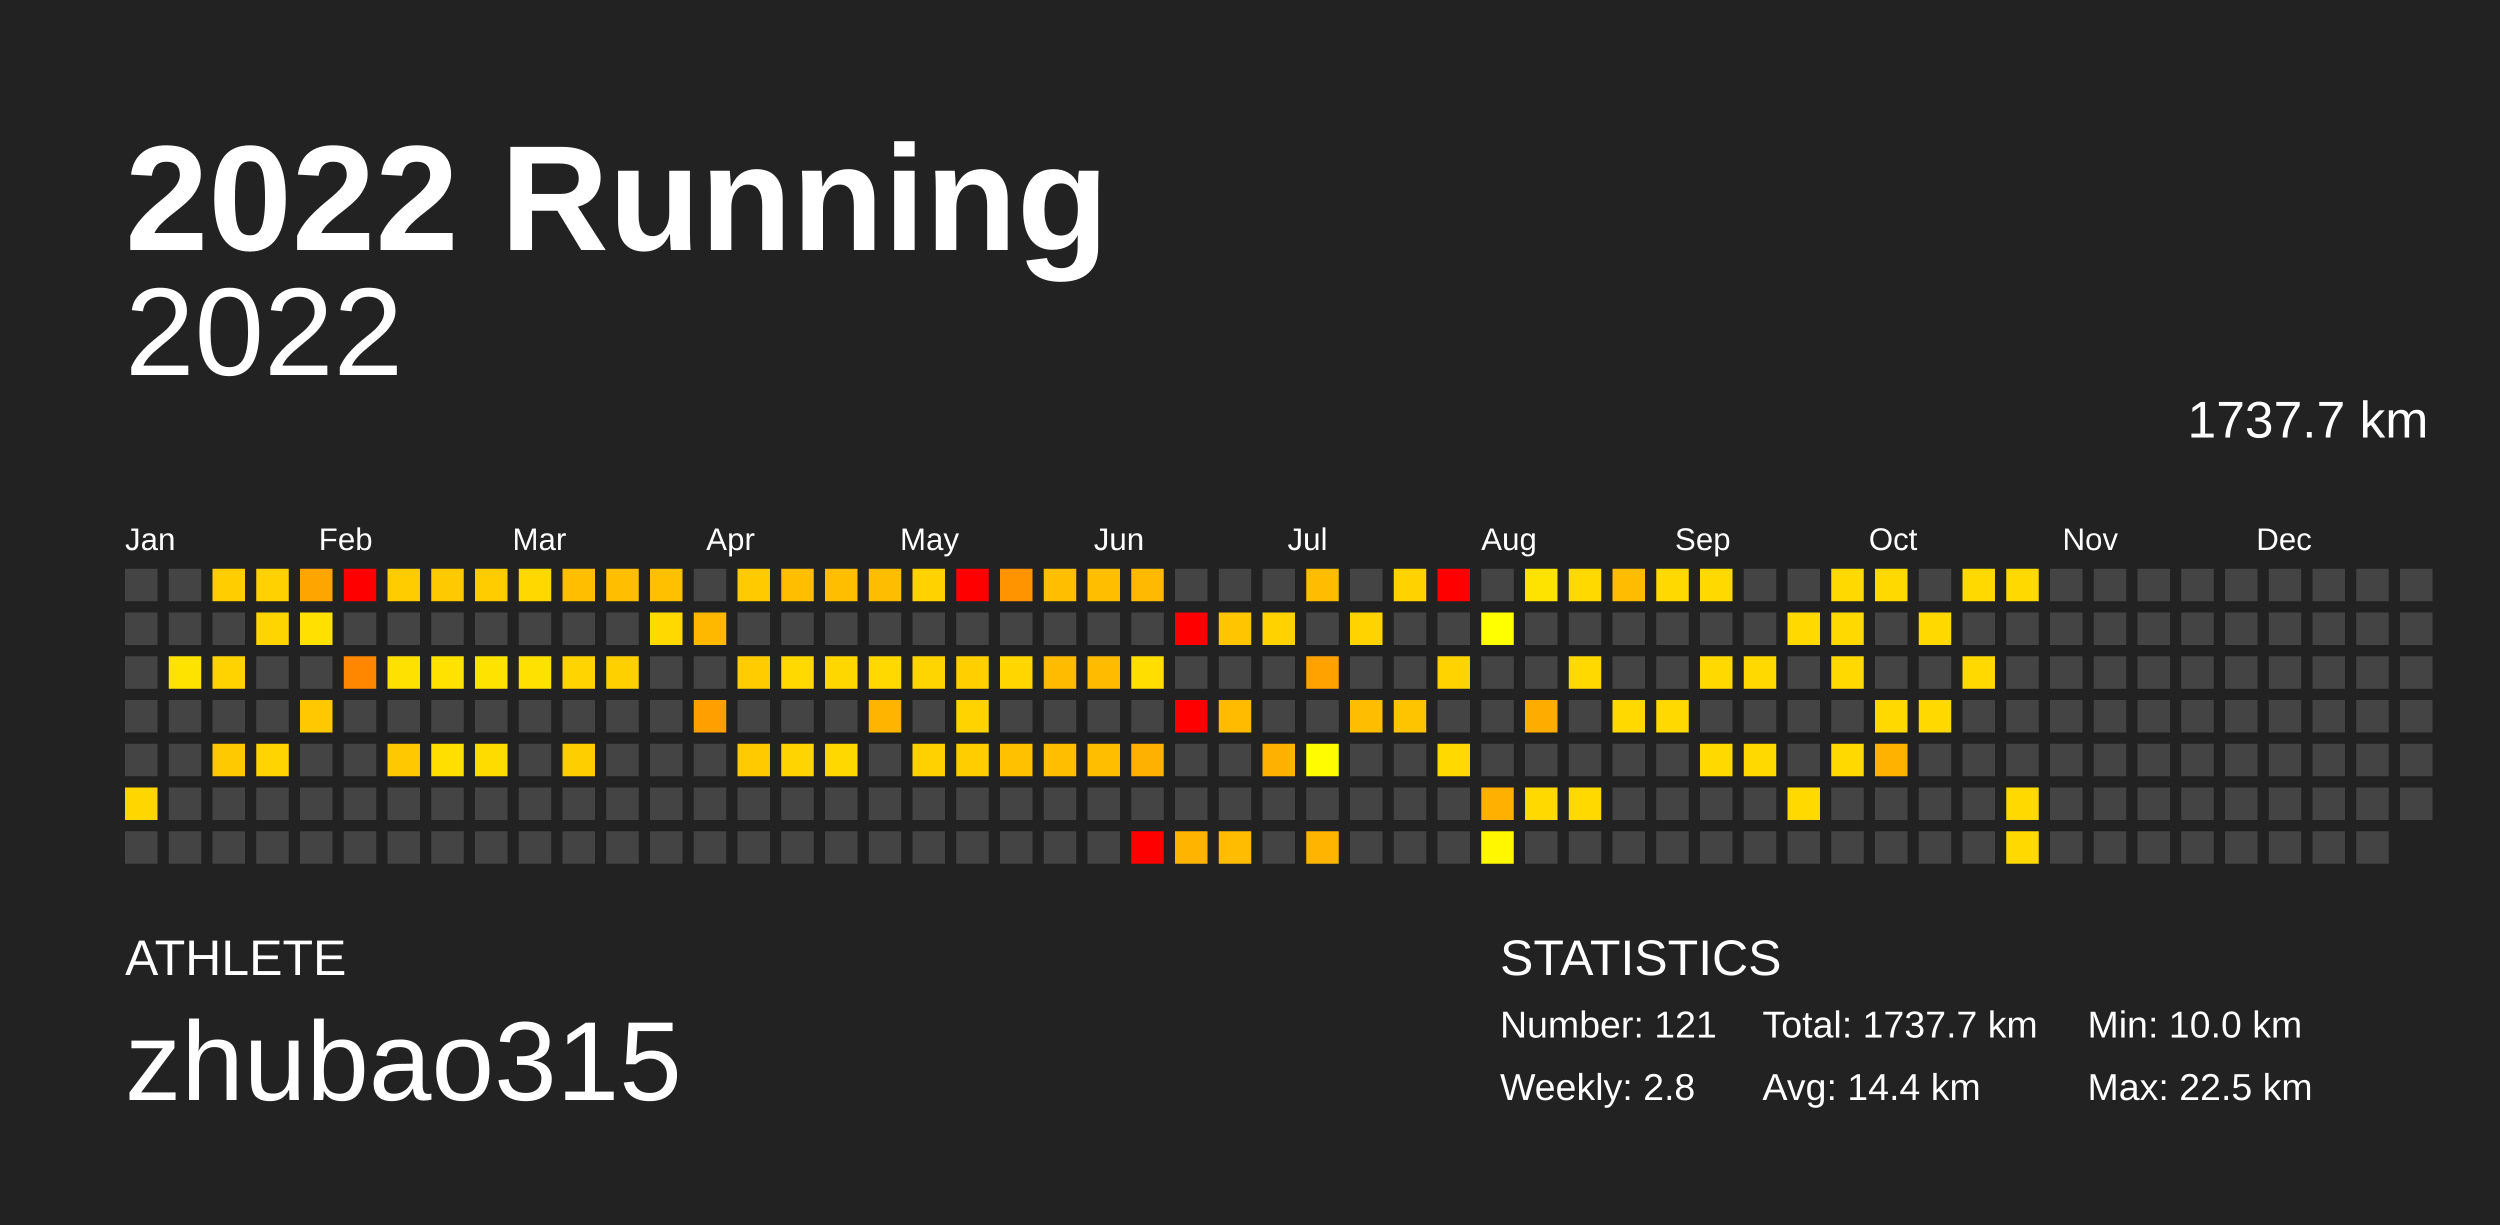
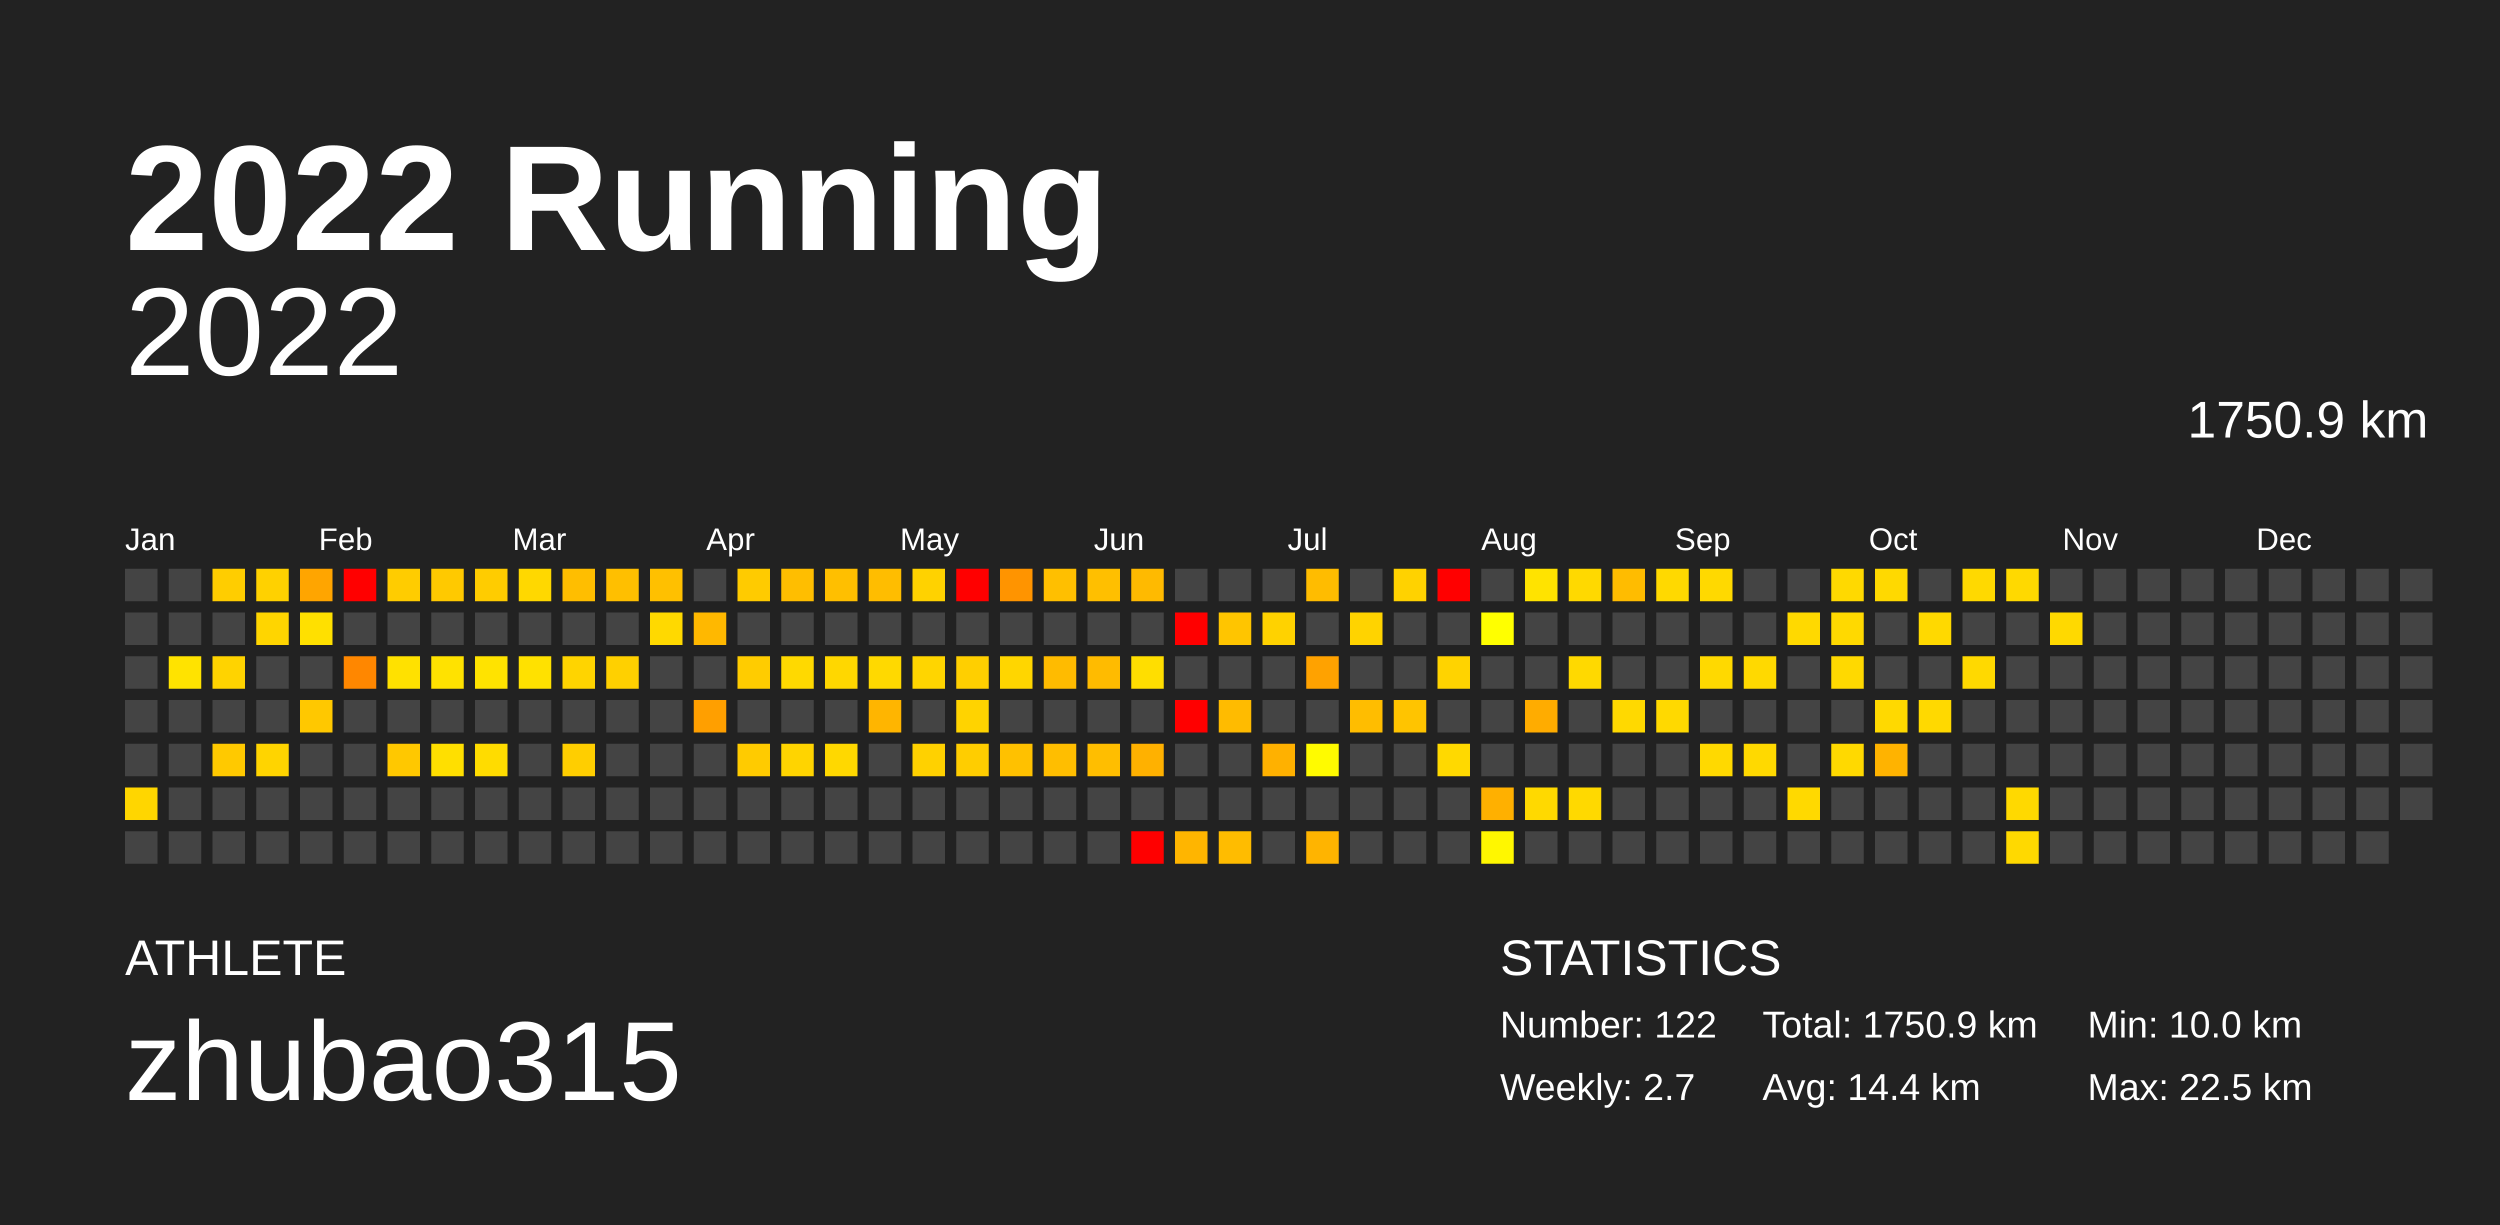
<svg xmlns="http://www.w3.org/2000/svg" baseProfile="full" height="98mm" version="1.1" viewBox="0,0,200,98" width="200mm">
  <defs />
  <rect fill="#222222" height="98" width="200" x="0" y="0" />
  <text fill="#FFFFFF" style="font-size:12px; font-family:Arial; font-weight:bold;" x="10" y="20">2022 Running</text>
  <text fill="#FFFFFF" style="font-size:4px; font-family:Arial" x="10" y="78">ATHLETE</text>
  <text fill="#FFFFFF" style="font-size:9px; font-family:Arial" x="10" y="88">zhubao315</text>
  <text fill="#FFFFFF" style="font-size:4px; font-family:Arial" x="120" y="78">STATISTICS</text>
-   <text fill="#FFFFFF" style="font-size:3px; font-family:Arial" x="120" y="83">Number: 121</text>
-   <text fill="#FFFFFF" style="font-size:3px; font-family:Arial" x="120" y="88">Weekly: 2.8</text>
-   <text fill="#FFFFFF" style="font-size:3px; font-family:Arial" x="141" y="83">Total: 1737.7 km</text>
+   <text fill="#FFFFFF" style="font-size:3px; font-family:Arial" x="120" y="83">Number: 122</text>
+   <text fill="#FFFFFF" style="font-size:3px; font-family:Arial" x="120" y="88">Weekly: 2.7</text>
+   <text fill="#FFFFFF" style="font-size:3px; font-family:Arial" x="141" y="83">Total: 1750.9 km</text>
  <text fill="#FFFFFF" style="font-size:3px; font-family:Arial" x="141" y="88">Avg: 14.4 km</text>
  <text fill="#FFFFFF" style="font-size:3px; font-family:Arial" x="167" y="83">Min: 10.0 km</text>
  <text fill="#FFFFFF" style="font-size:3px; font-family:Arial" x="167" y="88">Max: 22.5 km</text>
  <text alignment-baseline="hanging" fill="#FFFFFF" style="font-size:10.0px; font-family:Arial;" x="10" y="30">2022</text>
-   <text alignment-baseline="hanging" fill="#FFFFFF" style="font-size:4.125px; font-family:Arial;" x="175" y="35">1737.7 km</text>
+   <text alignment-baseline="hanging" fill="#FFFFFF" style="font-size:4.125px; font-family:Arial;" x="175" y="35">1750.9 km</text>
  <text fill="#FFFFFF" style="font-size:2.5px; font-family:Arial" x="10.0" y="44">Jan</text>
  <text fill="#FFFFFF" style="font-size:2.5px; font-family:Arial" x="25.5" y="44">Feb</text>
  <text fill="#FFFFFF" style="font-size:2.5px; font-family:Arial" x="41.0" y="44">Mar</text>
  <text fill="#FFFFFF" style="font-size:2.5px; font-family:Arial" x="56.5" y="44">Apr</text>
  <text fill="#FFFFFF" style="font-size:2.5px; font-family:Arial" x="72.0" y="44">May</text>
  <text fill="#FFFFFF" style="font-size:2.5px; font-family:Arial" x="87.5" y="44">Jun</text>
  <text fill="#FFFFFF" style="font-size:2.5px; font-family:Arial" x="103.0" y="44">Jul</text>
  <text fill="#FFFFFF" style="font-size:2.5px; font-family:Arial" x="118.5" y="44">Aug</text>
  <text fill="#FFFFFF" style="font-size:2.5px; font-family:Arial" x="134.0" y="44">Sep</text>
  <text fill="#FFFFFF" style="font-size:2.5px; font-family:Arial" x="149.5" y="44">Oct</text>
  <text fill="#FFFFFF" style="font-size:2.5px; font-family:Arial" x="165.0" y="44">Nov</text>
  <text fill="#FFFFFF" style="font-size:2.5px; font-family:Arial" x="180.5" y="44">Dec</text>
  <rect fill="#444444" height="2.6" width="2.6" x="10.0" y="45.5" />
  <rect fill="#444444" height="2.6" width="2.6" x="10.0" y="49.0" />
  <rect fill="#444444" height="2.6" width="2.6" x="10.0" y="52.5" />
  <rect fill="#444444" height="2.6" width="2.6" x="10.0" y="56.0" />
  <rect fill="#444444" height="2.6" width="2.6" x="10.0" y="59.5" />
  <rect fill="#ffd600" height="2.6" width="2.6" x="10.0" y="63.0" />
  <rect fill="#444444" height="2.6" width="2.6" x="10.0" y="66.5" />
  <rect fill="#444444" height="2.6" width="2.6" x="13.5" y="45.5" />
  <rect fill="#444444" height="2.6" width="2.6" x="13.5" y="49.0" />
  <rect fill="#ffe300" height="2.6" width="2.6" x="13.5" y="52.5" />
  <rect fill="#444444" height="2.6" width="2.6" x="13.5" y="56.0" />
  <rect fill="#444444" height="2.6" width="2.6" x="13.5" y="59.5" />
  <rect fill="#444444" height="2.6" width="2.6" x="13.5" y="63.0" />
  <rect fill="#444444" height="2.6" width="2.6" x="13.5" y="66.5" />
  <rect fill="#ffcd00" height="2.6" width="2.6" x="17.0" y="45.5" />
  <rect fill="#444444" height="2.6" width="2.6" x="17.0" y="49.0" />
  <rect fill="#ffd300" height="2.6" width="2.6" x="17.0" y="52.5" />
  <rect fill="#444444" height="2.6" width="2.6" x="17.0" y="56.0" />
  <rect fill="#ffc900" height="2.6" width="2.6" x="17.0" y="59.5" />
  <rect fill="#444444" height="2.6" width="2.6" x="17.0" y="63.0" />
  <rect fill="#444444" height="2.6" width="2.6" x="17.0" y="66.5" />
  <rect fill="#ffd100" height="2.6" width="2.6" x="20.5" y="45.5" />
  <rect fill="#ffd500" height="2.6" width="2.6" x="20.5" y="49.0" />
  <rect fill="#444444" height="2.6" width="2.6" x="20.5" y="52.5" />
  <rect fill="#444444" height="2.6" width="2.6" x="20.5" y="56.0" />
  <rect fill="#ffd400" height="2.6" width="2.6" x="20.5" y="59.5" />
  <rect fill="#444444" height="2.6" width="2.6" x="20.5" y="63.0" />
  <rect fill="#444444" height="2.6" width="2.6" x="20.5" y="66.5" />
  <rect fill="#ffa500" height="2.6" width="2.6" x="24.0" y="45.5" />
  <rect fill="#ffe000" height="2.6" width="2.6" x="24.0" y="49.0" />
  <rect fill="#444444" height="2.6" width="2.6" x="24.0" y="52.5" />
  <rect fill="#ffc800" height="2.6" width="2.6" x="24.0" y="56.0" />
  <rect fill="#444444" height="2.6" width="2.6" x="24.0" y="59.5" />
  <rect fill="#444444" height="2.6" width="2.6" x="24.0" y="63.0" />
  <rect fill="#444444" height="2.6" width="2.6" x="24.0" y="66.5" />
  <rect fill="red" height="2.6" width="2.6" x="27.5" y="45.5" />
  <rect fill="#444444" height="2.6" width="2.6" x="27.5" y="49.0" />
  <rect fill="#ff8700" height="2.6" width="2.6" x="27.5" y="52.5" />
  <rect fill="#444444" height="2.6" width="2.6" x="27.5" y="56.0" />
  <rect fill="#444444" height="2.6" width="2.6" x="27.5" y="59.5" />
  <rect fill="#444444" height="2.6" width="2.6" x="27.5" y="63.0" />
  <rect fill="#444444" height="2.6" width="2.6" x="27.5" y="66.5" />
  <rect fill="#ffcc00" height="2.6" width="2.6" x="31.0" y="45.5" />
  <rect fill="#444444" height="2.6" width="2.6" x="31.0" y="49.0" />
  <rect fill="#ffe100" height="2.6" width="2.6" x="31.0" y="52.5" />
  <rect fill="#444444" height="2.6" width="2.6" x="31.0" y="56.0" />
  <rect fill="#ffc800" height="2.6" width="2.6" x="31.0" y="59.5" />
  <rect fill="#444444" height="2.6" width="2.6" x="31.0" y="63.0" />
  <rect fill="#444444" height="2.6" width="2.6" x="31.0" y="66.5" />
  <rect fill="#ffc900" height="2.6" width="2.6" x="34.5" y="45.5" />
  <rect fill="#444444" height="2.6" width="2.6" x="34.5" y="49.0" />
  <rect fill="#ffe200" height="2.6" width="2.6" x="34.5" y="52.5" />
  <rect fill="#444444" height="2.6" width="2.6" x="34.5" y="56.0" />
  <rect fill="#ffdf00" height="2.6" width="2.6" x="34.5" y="59.5" />
  <rect fill="#444444" height="2.6" width="2.6" x="34.5" y="63.0" />
  <rect fill="#444444" height="2.6" width="2.6" x="34.5" y="66.5" />
  <rect fill="#ffcc00" height="2.6" width="2.6" x="38.0" y="45.5" />
  <rect fill="#444444" height="2.6" width="2.6" x="38.0" y="49.0" />
  <rect fill="#ffe300" height="2.6" width="2.6" x="38.0" y="52.5" />
  <rect fill="#444444" height="2.6" width="2.6" x="38.0" y="56.0" />
  <rect fill="#ffdc00" height="2.6" width="2.6" x="38.0" y="59.5" />
  <rect fill="#444444" height="2.6" width="2.6" x="38.0" y="63.0" />
  <rect fill="#444444" height="2.6" width="2.6" x="38.0" y="66.5" />
  <rect fill="#ffd800" height="2.6" width="2.6" x="41.5" y="45.5" />
  <rect fill="#444444" height="2.6" width="2.6" x="41.5" y="49.0" />
  <rect fill="#ffe100" height="2.6" width="2.6" x="41.5" y="52.5" />
  <rect fill="#444444" height="2.6" width="2.6" x="41.5" y="56.0" />
  <rect fill="#444444" height="2.6" width="2.6" x="41.5" y="59.5" />
  <rect fill="#444444" height="2.6" width="2.6" x="41.5" y="63.0" />
  <rect fill="#444444" height="2.6" width="2.6" x="41.5" y="66.5" />
  <rect fill="#ffbe00" height="2.6" width="2.6" x="45.0" y="45.5" />
  <rect fill="#444444" height="2.6" width="2.6" x="45.0" y="49.0" />
  <rect fill="#ffd400" height="2.6" width="2.6" x="45.0" y="52.5" />
  <rect fill="#444444" height="2.6" width="2.6" x="45.0" y="56.0" />
  <rect fill="#ffce00" height="2.6" width="2.6" x="45.0" y="59.5" />
  <rect fill="#444444" height="2.6" width="2.6" x="45.0" y="63.0" />
  <rect fill="#444444" height="2.6" width="2.6" x="45.0" y="66.5" />
  <rect fill="#ffbf00" height="2.6" width="2.6" x="48.5" y="45.5" />
  <rect fill="#444444" height="2.6" width="2.6" x="48.5" y="49.0" />
  <rect fill="#ffd000" height="2.6" width="2.6" x="48.5" y="52.5" />
  <rect fill="#444444" height="2.6" width="2.6" x="48.5" y="56.0" />
  <rect fill="#444444" height="2.6" width="2.6" x="48.5" y="59.5" />
  <rect fill="#444444" height="2.6" width="2.6" x="48.5" y="63.0" />
  <rect fill="#444444" height="2.6" width="2.6" x="48.5" y="66.5" />
  <rect fill="#ffc000" height="2.6" width="2.6" x="52.0" y="45.5" />
  <rect fill="#ffd900" height="2.6" width="2.6" x="52.0" y="49.0" />
  <rect fill="#444444" height="2.6" width="2.6" x="52.0" y="52.5" />
  <rect fill="#444444" height="2.6" width="2.6" x="52.0" y="56.0" />
  <rect fill="#444444" height="2.6" width="2.6" x="52.0" y="59.5" />
  <rect fill="#444444" height="2.6" width="2.6" x="52.0" y="63.0" />
  <rect fill="#444444" height="2.6" width="2.6" x="52.0" y="66.5" />
  <rect fill="#444444" height="2.6" width="2.6" x="55.5" y="45.5" />
  <rect fill="#ffb800" height="2.6" width="2.6" x="55.5" y="49.0" />
  <rect fill="#444444" height="2.6" width="2.6" x="55.5" y="52.5" />
  <rect fill="#ff9f00" height="2.6" width="2.6" x="55.5" y="56.0" />
  <rect fill="#444444" height="2.6" width="2.6" x="55.5" y="59.5" />
  <rect fill="#444444" height="2.6" width="2.6" x="55.5" y="63.0" />
  <rect fill="#444444" height="2.6" width="2.6" x="55.5" y="66.5" />
  <rect fill="#ffcb00" height="2.6" width="2.6" x="59.0" y="45.5" />
  <rect fill="#444444" height="2.6" width="2.6" x="59.0" y="49.0" />
  <rect fill="#ffcc00" height="2.6" width="2.6" x="59.0" y="52.5" />
  <rect fill="#444444" height="2.6" width="2.6" x="59.0" y="56.0" />
  <rect fill="#ffcb00" height="2.6" width="2.6" x="59.0" y="59.5" />
  <rect fill="#444444" height="2.6" width="2.6" x="59.0" y="63.0" />
  <rect fill="#444444" height="2.6" width="2.6" x="59.0" y="66.5" />
  <rect fill="#ffbe00" height="2.6" width="2.6" x="62.5" y="45.5" />
  <rect fill="#444444" height="2.6" width="2.6" x="62.5" y="49.0" />
  <rect fill="#ffd900" height="2.6" width="2.6" x="62.5" y="52.5" />
  <rect fill="#444444" height="2.6" width="2.6" x="62.5" y="56.0" />
  <rect fill="#ffd400" height="2.6" width="2.6" x="62.5" y="59.5" />
  <rect fill="#444444" height="2.6" width="2.6" x="62.5" y="63.0" />
  <rect fill="#444444" height="2.6" width="2.6" x="62.5" y="66.5" />
  <rect fill="#ffbf00" height="2.6" width="2.6" x="66.0" y="45.5" />
  <rect fill="#444444" height="2.6" width="2.6" x="66.0" y="49.0" />
  <rect fill="#ffd700" height="2.6" width="2.6" x="66.0" y="52.5" />
  <rect fill="#444444" height="2.6" width="2.6" x="66.0" y="56.0" />
  <rect fill="#ffd800" height="2.6" width="2.6" x="66.0" y="59.5" />
  <rect fill="#444444" height="2.6" width="2.6" x="66.0" y="63.0" />
  <rect fill="#444444" height="2.6" width="2.6" x="66.0" y="66.5" />
  <rect fill="#ffbd00" height="2.6" width="2.6" x="69.5" y="45.5" />
  <rect fill="#444444" height="2.6" width="2.6" x="69.5" y="49.0" />
  <rect fill="#ffd900" height="2.6" width="2.6" x="69.5" y="52.5" />
  <rect fill="#ffb500" height="2.6" width="2.6" x="69.5" y="56.0" />
  <rect fill="#444444" height="2.6" width="2.6" x="69.5" y="59.5" />
  <rect fill="#444444" height="2.6" width="2.6" x="69.5" y="63.0" />
  <rect fill="#444444" height="2.6" width="2.6" x="69.5" y="66.5" />
  <rect fill="#ffd200" height="2.6" width="2.6" x="73.0" y="45.5" />
  <rect fill="#444444" height="2.6" width="2.6" x="73.0" y="49.0" />
  <rect fill="#ffd500" height="2.6" width="2.6" x="73.0" y="52.5" />
  <rect fill="#444444" height="2.6" width="2.6" x="73.0" y="56.0" />
  <rect fill="#ffd100" height="2.6" width="2.6" x="73.0" y="59.5" />
  <rect fill="#444444" height="2.6" width="2.6" x="73.0" y="63.0" />
  <rect fill="#444444" height="2.6" width="2.6" x="73.0" y="66.5" />
  <rect fill="red" height="2.6" width="2.6" x="76.5" y="45.5" />
  <rect fill="#444444" height="2.6" width="2.6" x="76.5" y="49.0" />
  <rect fill="#ffcf00" height="2.6" width="2.6" x="76.5" y="52.5" />
  <rect fill="#ffd300" height="2.6" width="2.6" x="76.5" y="56.0" />
  <rect fill="#ffcd00" height="2.6" width="2.6" x="76.5" y="59.5" />
  <rect fill="#444444" height="2.6" width="2.6" x="76.5" y="63.0" />
  <rect fill="#444444" height="2.6" width="2.6" x="76.5" y="66.5" />
  <rect fill="#ff9400" height="2.6" width="2.6" x="80.0" y="45.5" />
  <rect fill="#444444" height="2.6" width="2.6" x="80.0" y="49.0" />
  <rect fill="#ffd600" height="2.6" width="2.6" x="80.0" y="52.5" />
  <rect fill="#444444" height="2.6" width="2.6" x="80.0" y="56.0" />
  <rect fill="#ffc100" height="2.6" width="2.6" x="80.0" y="59.5" />
  <rect fill="#444444" height="2.6" width="2.6" x="80.0" y="63.0" />
  <rect fill="#444444" height="2.6" width="2.6" x="80.0" y="66.5" />
  <rect fill="#ffbf00" height="2.6" width="2.6" x="83.5" y="45.5" />
  <rect fill="#444444" height="2.6" width="2.6" x="83.5" y="49.0" />
  <rect fill="#ffbb00" height="2.6" width="2.6" x="83.5" y="52.5" />
  <rect fill="#444444" height="2.6" width="2.6" x="83.5" y="56.0" />
  <rect fill="#ffbe00" height="2.6" width="2.6" x="83.5" y="59.5" />
  <rect fill="#444444" height="2.6" width="2.6" x="83.5" y="63.0" />
  <rect fill="#444444" height="2.6" width="2.6" x="83.5" y="66.5" />
  <rect fill="#ffbf00" height="2.6" width="2.6" x="87.0" y="45.5" />
  <rect fill="#444444" height="2.6" width="2.6" x="87.0" y="49.0" />
  <rect fill="#ffbb00" height="2.6" width="2.6" x="87.0" y="52.5" />
  <rect fill="#444444" height="2.6" width="2.6" x="87.0" y="56.0" />
  <rect fill="#ffbe00" height="2.6" width="2.6" x="87.0" y="59.5" />
  <rect fill="#444444" height="2.6" width="2.6" x="87.0" y="63.0" />
  <rect fill="#444444" height="2.6" width="2.6" x="87.0" y="66.5" />
  <rect fill="#ffba00" height="2.6" width="2.6" x="90.5" y="45.5" />
  <rect fill="#444444" height="2.6" width="2.6" x="90.5" y="49.0" />
  <rect fill="#ffde00" height="2.6" width="2.6" x="90.5" y="52.5" />
  <rect fill="#444444" height="2.6" width="2.6" x="90.5" y="56.0" />
  <rect fill="#ffb100" height="2.6" width="2.6" x="90.5" y="59.5" />
  <rect fill="#444444" height="2.6" width="2.6" x="90.5" y="63.0" />
  <rect fill="red" height="2.6" width="2.6" x="90.5" y="66.5" />
  <rect fill="#444444" height="2.6" width="2.6" x="94.0" y="45.5" />
  <rect fill="red" height="2.6" width="2.6" x="94.0" y="49.0" />
  <rect fill="#444444" height="2.6" width="2.6" x="94.0" y="52.5" />
  <rect fill="red" height="2.6" width="2.6" x="94.0" y="56.0" />
  <rect fill="#444444" height="2.6" width="2.6" x="94.0" y="59.5" />
  <rect fill="#444444" height="2.6" width="2.6" x="94.0" y="63.0" />
  <rect fill="#ffb500" height="2.6" width="2.6" x="94.0" y="66.5" />
  <rect fill="#444444" height="2.6" width="2.6" x="97.5" y="45.5" />
  <rect fill="#ffc500" height="2.6" width="2.6" x="97.5" y="49.0" />
  <rect fill="#444444" height="2.6" width="2.6" x="97.5" y="52.5" />
  <rect fill="#ffbb00" height="2.6" width="2.6" x="97.5" y="56.0" />
  <rect fill="#444444" height="2.6" width="2.6" x="97.5" y="59.5" />
  <rect fill="#444444" height="2.6" width="2.6" x="97.5" y="63.0" />
  <rect fill="#ffbc00" height="2.6" width="2.6" x="97.5" y="66.5" />
  <rect fill="#444444" height="2.6" width="2.6" x="101.0" y="45.5" />
  <rect fill="#ffd200" height="2.6" width="2.6" x="101.0" y="49.0" />
  <rect fill="#444444" height="2.6" width="2.6" x="101.0" y="52.5" />
  <rect fill="#444444" height="2.6" width="2.6" x="101.0" y="56.0" />
  <rect fill="#ffb100" height="2.6" width="2.6" x="101.0" y="59.5" />
  <rect fill="#444444" height="2.6" width="2.6" x="101.0" y="63.0" />
  <rect fill="#444444" height="2.6" width="2.6" x="101.0" y="66.5" />
  <rect fill="#ffbc00" height="2.6" width="2.6" x="104.5" y="45.5" />
  <rect fill="#444444" height="2.6" width="2.6" x="104.5" y="49.0" />
  <rect fill="#ffa200" height="2.6" width="2.6" x="104.5" y="52.5" />
  <rect fill="#444444" height="2.6" width="2.6" x="104.5" y="56.0" />
  <rect fill="#fffb00" height="2.6" width="2.6" x="104.5" y="59.5" />
  <rect fill="#444444" height="2.6" width="2.6" x="104.5" y="63.0" />
  <rect fill="#ffb400" height="2.6" width="2.6" x="104.5" y="66.5" />
  <rect fill="#444444" height="2.6" width="2.6" x="108.0" y="45.5" />
  <rect fill="#ffd300" height="2.6" width="2.6" x="108.0" y="49.0" />
  <rect fill="#444444" height="2.6" width="2.6" x="108.0" y="52.5" />
  <rect fill="#ffbd00" height="2.6" width="2.6" x="108.0" y="56.0" />
  <rect fill="#444444" height="2.6" width="2.6" x="108.0" y="59.5" />
  <rect fill="#444444" height="2.6" width="2.6" x="108.0" y="63.0" />
  <rect fill="#444444" height="2.6" width="2.6" x="108.0" y="66.5" />
  <rect fill="#ffd200" height="2.6" width="2.6" x="111.5" y="45.5" />
  <rect fill="#444444" height="2.6" width="2.6" x="111.5" y="49.0" />
  <rect fill="#444444" height="2.6" width="2.6" x="111.5" y="52.5" />
  <rect fill="#ffc400" height="2.6" width="2.6" x="111.5" y="56.0" />
  <rect fill="#444444" height="2.6" width="2.6" x="111.5" y="59.5" />
  <rect fill="#444444" height="2.6" width="2.6" x="111.5" y="63.0" />
  <rect fill="#444444" height="2.6" width="2.6" x="111.5" y="66.5" />
  <rect fill="red" height="2.6" width="2.6" x="115.0" y="45.5" />
  <rect fill="#444444" height="2.6" width="2.6" x="115.0" y="49.0" />
  <rect fill="#ffd300" height="2.6" width="2.6" x="115.0" y="52.5" />
  <rect fill="#444444" height="2.6" width="2.6" x="115.0" y="56.0" />
  <rect fill="#ffd900" height="2.6" width="2.6" x="115.0" y="59.5" />
  <rect fill="#444444" height="2.6" width="2.6" x="115.0" y="63.0" />
  <rect fill="#444444" height="2.6" width="2.6" x="115.0" y="66.5" />
  <rect fill="#444444" height="2.6" width="2.6" x="118.5" y="45.5" />
  <rect fill="#ffff00" height="2.6" width="2.6" x="118.5" y="49.0" />
  <rect fill="#444444" height="2.6" width="2.6" x="118.5" y="52.5" />
  <rect fill="#444444" height="2.6" width="2.6" x="118.5" y="56.0" />
  <rect fill="#444444" height="2.6" width="2.6" x="118.5" y="59.5" />
  <rect fill="#ffb000" height="2.6" width="2.6" x="118.5" y="63.0" />
  <rect fill="#fff700" height="2.6" width="2.6" x="118.5" y="66.5" />
  <rect fill="#ffe300" height="2.6" width="2.6" x="122.0" y="45.5" />
  <rect fill="#444444" height="2.6" width="2.6" x="122.0" y="49.0" />
  <rect fill="#444444" height="2.6" width="2.6" x="122.0" y="52.5" />
  <rect fill="#ffac00" height="2.6" width="2.6" x="122.0" y="56.0" />
  <rect fill="#444444" height="2.6" width="2.6" x="122.0" y="59.5" />
  <rect fill="#ffd900" height="2.6" width="2.6" x="122.0" y="63.0" />
  <rect fill="#444444" height="2.6" width="2.6" x="122.0" y="66.5" />
  <rect fill="#ffd900" height="2.6" width="2.6" x="125.5" y="45.5" />
  <rect fill="#444444" height="2.6" width="2.6" x="125.5" y="49.0" />
  <rect fill="#ffd900" height="2.6" width="2.6" x="125.5" y="52.5" />
  <rect fill="#444444" height="2.6" width="2.6" x="125.5" y="56.0" />
  <rect fill="#444444" height="2.6" width="2.6" x="125.5" y="59.5" />
  <rect fill="#ffd900" height="2.6" width="2.6" x="125.5" y="63.0" />
  <rect fill="#444444" height="2.6" width="2.6" x="125.5" y="66.5" />
  <rect fill="#ffbc00" height="2.6" width="2.6" x="129.0" y="45.5" />
  <rect fill="#444444" height="2.6" width="2.6" x="129.0" y="49.0" />
  <rect fill="#444444" height="2.6" width="2.6" x="129.0" y="52.5" />
  <rect fill="#ffd900" height="2.6" width="2.6" x="129.0" y="56.0" />
  <rect fill="#444444" height="2.6" width="2.6" x="129.0" y="59.5" />
  <rect fill="#444444" height="2.6" width="2.6" x="129.0" y="63.0" />
  <rect fill="#444444" height="2.6" width="2.6" x="129.0" y="66.5" />
  <rect fill="#ffd900" height="2.6" width="2.6" x="132.5" y="45.5" />
  <rect fill="#444444" height="2.6" width="2.6" x="132.5" y="49.0" />
  <rect fill="#444444" height="2.6" width="2.6" x="132.5" y="52.5" />
  <rect fill="#ffd900" height="2.6" width="2.6" x="132.5" y="56.0" />
  <rect fill="#444444" height="2.6" width="2.6" x="132.5" y="59.5" />
  <rect fill="#444444" height="2.6" width="2.6" x="132.5" y="63.0" />
  <rect fill="#444444" height="2.6" width="2.6" x="132.5" y="66.5" />
  <rect fill="#ffd900" height="2.6" width="2.6" x="136.0" y="45.5" />
  <rect fill="#444444" height="2.6" width="2.6" x="136.0" y="49.0" />
  <rect fill="#ffd900" height="2.6" width="2.6" x="136.0" y="52.5" />
  <rect fill="#444444" height="2.6" width="2.6" x="136.0" y="56.0" />
  <rect fill="#ffd900" height="2.6" width="2.6" x="136.0" y="59.5" />
  <rect fill="#444444" height="2.6" width="2.6" x="136.0" y="63.0" />
  <rect fill="#444444" height="2.6" width="2.6" x="136.0" y="66.5" />
  <rect fill="#444444" height="2.6" width="2.6" x="139.5" y="45.5" />
  <rect fill="#444444" height="2.6" width="2.6" x="139.5" y="49.0" />
  <rect fill="#ffd900" height="2.6" width="2.6" x="139.5" y="52.5" />
  <rect fill="#444444" height="2.6" width="2.6" x="139.5" y="56.0" />
  <rect fill="#ffd900" height="2.6" width="2.6" x="139.5" y="59.5" />
  <rect fill="#444444" height="2.6" width="2.6" x="139.5" y="63.0" />
  <rect fill="#444444" height="2.6" width="2.6" x="139.5" y="66.5" />
  <rect fill="#444444" height="2.6" width="2.6" x="143.0" y="45.5" />
  <rect fill="#ffd900" height="2.6" width="2.6" x="143.0" y="49.0" />
  <rect fill="#444444" height="2.6" width="2.6" x="143.0" y="52.5" />
  <rect fill="#444444" height="2.6" width="2.6" x="143.0" y="56.0" />
  <rect fill="#444444" height="2.6" width="2.6" x="143.0" y="59.5" />
  <rect fill="#ffd900" height="2.6" width="2.6" x="143.0" y="63.0" />
  <rect fill="#444444" height="2.6" width="2.6" x="143.0" y="66.5" />
  <rect fill="#ffd900" height="2.6" width="2.6" x="146.5" y="45.5" />
  <rect fill="#ffd900" height="2.6" width="2.6" x="146.5" y="49.0" />
  <rect fill="#ffd900" height="2.6" width="2.6" x="146.5" y="52.5" />
  <rect fill="#444444" height="2.6" width="2.6" x="146.5" y="56.0" />
  <rect fill="#ffd900" height="2.6" width="2.6" x="146.5" y="59.5" />
  <rect fill="#444444" height="2.6" width="2.6" x="146.5" y="63.0" />
  <rect fill="#444444" height="2.6" width="2.6" x="146.5" y="66.5" />
  <rect fill="#ffd900" height="2.6" width="2.6" x="150.0" y="45.5" />
  <rect fill="#444444" height="2.6" width="2.6" x="150.0" y="49.0" />
  <rect fill="#444444" height="2.6" width="2.6" x="150.0" y="52.5" />
  <rect fill="#ffd900" height="2.6" width="2.6" x="150.0" y="56.0" />
  <rect fill="#ffb300" height="2.6" width="2.6" x="150.0" y="59.5" />
  <rect fill="#444444" height="2.6" width="2.6" x="150.0" y="63.0" />
  <rect fill="#444444" height="2.6" width="2.6" x="150.0" y="66.5" />
  <rect fill="#444444" height="2.6" width="2.6" x="153.5" y="45.5" />
  <rect fill="#ffd900" height="2.6" width="2.6" x="153.5" y="49.0" />
  <rect fill="#444444" height="2.6" width="2.6" x="153.5" y="52.5" />
  <rect fill="#ffd900" height="2.6" width="2.6" x="153.5" y="56.0" />
  <rect fill="#444444" height="2.6" width="2.6" x="153.5" y="59.5" />
  <rect fill="#444444" height="2.6" width="2.6" x="153.5" y="63.0" />
  <rect fill="#444444" height="2.6" width="2.6" x="153.5" y="66.5" />
  <rect fill="#ffd900" height="2.6" width="2.6" x="157.0" y="45.5" />
  <rect fill="#444444" height="2.6" width="2.6" x="157.0" y="49.0" />
  <rect fill="#ffd900" height="2.6" width="2.6" x="157.0" y="52.5" />
  <rect fill="#444444" height="2.6" width="2.6" x="157.0" y="56.0" />
  <rect fill="#444444" height="2.6" width="2.6" x="157.0" y="59.5" />
  <rect fill="#444444" height="2.6" width="2.6" x="157.0" y="63.0" />
  <rect fill="#444444" height="2.6" width="2.6" x="157.0" y="66.5" />
  <rect fill="#ffd900" height="2.6" width="2.6" x="160.5" y="45.5" />
  <rect fill="#444444" height="2.6" width="2.6" x="160.5" y="49.0" />
  <rect fill="#444444" height="2.6" width="2.6" x="160.5" y="52.5" />
  <rect fill="#444444" height="2.6" width="2.6" x="160.5" y="56.0" />
  <rect fill="#444444" height="2.6" width="2.6" x="160.5" y="59.5" />
  <rect fill="#ffd900" height="2.6" width="2.6" x="160.5" y="63.0" />
  <rect fill="#ffd900" height="2.6" width="2.6" x="160.5" y="66.5" />
  <rect fill="#444444" height="2.6" width="2.6" x="164.0" y="45.5" />
-   <rect fill="#444444" height="2.6" width="2.6" x="164.0" y="49.0" />
+   <rect fill="#ffd900" height="2.6" width="2.6" x="164.0" y="49.0" />
  <rect fill="#444444" height="2.6" width="2.6" x="164.0" y="52.5" />
  <rect fill="#444444" height="2.6" width="2.6" x="164.0" y="56.0" />
  <rect fill="#444444" height="2.6" width="2.6" x="164.0" y="59.5" />
  <rect fill="#444444" height="2.6" width="2.6" x="164.0" y="63.0" />
  <rect fill="#444444" height="2.6" width="2.6" x="164.0" y="66.5" />
  <rect fill="#444444" height="2.6" width="2.6" x="167.5" y="45.5" />
  <rect fill="#444444" height="2.6" width="2.6" x="167.5" y="49.0" />
  <rect fill="#444444" height="2.6" width="2.6" x="167.5" y="52.5" />
  <rect fill="#444444" height="2.6" width="2.6" x="167.5" y="56.0" />
  <rect fill="#444444" height="2.6" width="2.6" x="167.5" y="59.5" />
  <rect fill="#444444" height="2.6" width="2.6" x="167.5" y="63.0" />
  <rect fill="#444444" height="2.6" width="2.6" x="167.5" y="66.5" />
  <rect fill="#444444" height="2.6" width="2.6" x="171.0" y="45.5" />
  <rect fill="#444444" height="2.6" width="2.6" x="171.0" y="49.0" />
  <rect fill="#444444" height="2.6" width="2.6" x="171.0" y="52.5" />
  <rect fill="#444444" height="2.6" width="2.6" x="171.0" y="56.0" />
  <rect fill="#444444" height="2.6" width="2.6" x="171.0" y="59.5" />
  <rect fill="#444444" height="2.6" width="2.6" x="171.0" y="63.0" />
  <rect fill="#444444" height="2.6" width="2.6" x="171.0" y="66.5" />
  <rect fill="#444444" height="2.6" width="2.6" x="174.5" y="45.5" />
  <rect fill="#444444" height="2.6" width="2.6" x="174.5" y="49.0" />
  <rect fill="#444444" height="2.6" width="2.6" x="174.5" y="52.5" />
  <rect fill="#444444" height="2.6" width="2.6" x="174.5" y="56.0" />
  <rect fill="#444444" height="2.6" width="2.6" x="174.5" y="59.5" />
  <rect fill="#444444" height="2.6" width="2.6" x="174.5" y="63.0" />
  <rect fill="#444444" height="2.6" width="2.6" x="174.5" y="66.5" />
  <rect fill="#444444" height="2.6" width="2.6" x="178.0" y="45.5" />
  <rect fill="#444444" height="2.6" width="2.6" x="178.0" y="49.0" />
  <rect fill="#444444" height="2.6" width="2.6" x="178.0" y="52.5" />
  <rect fill="#444444" height="2.6" width="2.6" x="178.0" y="56.0" />
  <rect fill="#444444" height="2.6" width="2.6" x="178.0" y="59.5" />
  <rect fill="#444444" height="2.6" width="2.6" x="178.0" y="63.0" />
  <rect fill="#444444" height="2.6" width="2.6" x="178.0" y="66.5" />
  <rect fill="#444444" height="2.6" width="2.6" x="181.5" y="45.5" />
  <rect fill="#444444" height="2.6" width="2.6" x="181.5" y="49.0" />
  <rect fill="#444444" height="2.6" width="2.6" x="181.5" y="52.5" />
  <rect fill="#444444" height="2.6" width="2.6" x="181.5" y="56.0" />
  <rect fill="#444444" height="2.6" width="2.6" x="181.5" y="59.5" />
  <rect fill="#444444" height="2.6" width="2.6" x="181.5" y="63.0" />
  <rect fill="#444444" height="2.6" width="2.6" x="181.5" y="66.5" />
  <rect fill="#444444" height="2.6" width="2.6" x="185.0" y="45.5" />
  <rect fill="#444444" height="2.6" width="2.6" x="185.0" y="49.0" />
  <rect fill="#444444" height="2.6" width="2.6" x="185.0" y="52.5" />
  <rect fill="#444444" height="2.6" width="2.6" x="185.0" y="56.0" />
  <rect fill="#444444" height="2.6" width="2.6" x="185.0" y="59.5" />
  <rect fill="#444444" height="2.6" width="2.6" x="185.0" y="63.0" />
  <rect fill="#444444" height="2.6" width="2.6" x="185.0" y="66.5" />
  <rect fill="#444444" height="2.6" width="2.6" x="188.5" y="45.5" />
  <rect fill="#444444" height="2.6" width="2.6" x="188.5" y="49.0" />
  <rect fill="#444444" height="2.6" width="2.6" x="188.5" y="52.5" />
  <rect fill="#444444" height="2.6" width="2.6" x="188.5" y="56.0" />
  <rect fill="#444444" height="2.6" width="2.6" x="188.5" y="59.5" />
  <rect fill="#444444" height="2.6" width="2.6" x="188.5" y="63.0" />
  <rect fill="#444444" height="2.6" width="2.6" x="188.5" y="66.5" />
  <rect fill="#444444" height="2.6" width="2.6" x="192.0" y="45.5" />
  <rect fill="#444444" height="2.6" width="2.6" x="192.0" y="49.0" />
  <rect fill="#444444" height="2.6" width="2.6" x="192.0" y="52.5" />
  <rect fill="#444444" height="2.6" width="2.6" x="192.0" y="56.0" />
  <rect fill="#444444" height="2.6" width="2.6" x="192.0" y="59.5" />
  <rect fill="#444444" height="2.6" width="2.6" x="192.0" y="63.0" />
</svg>
